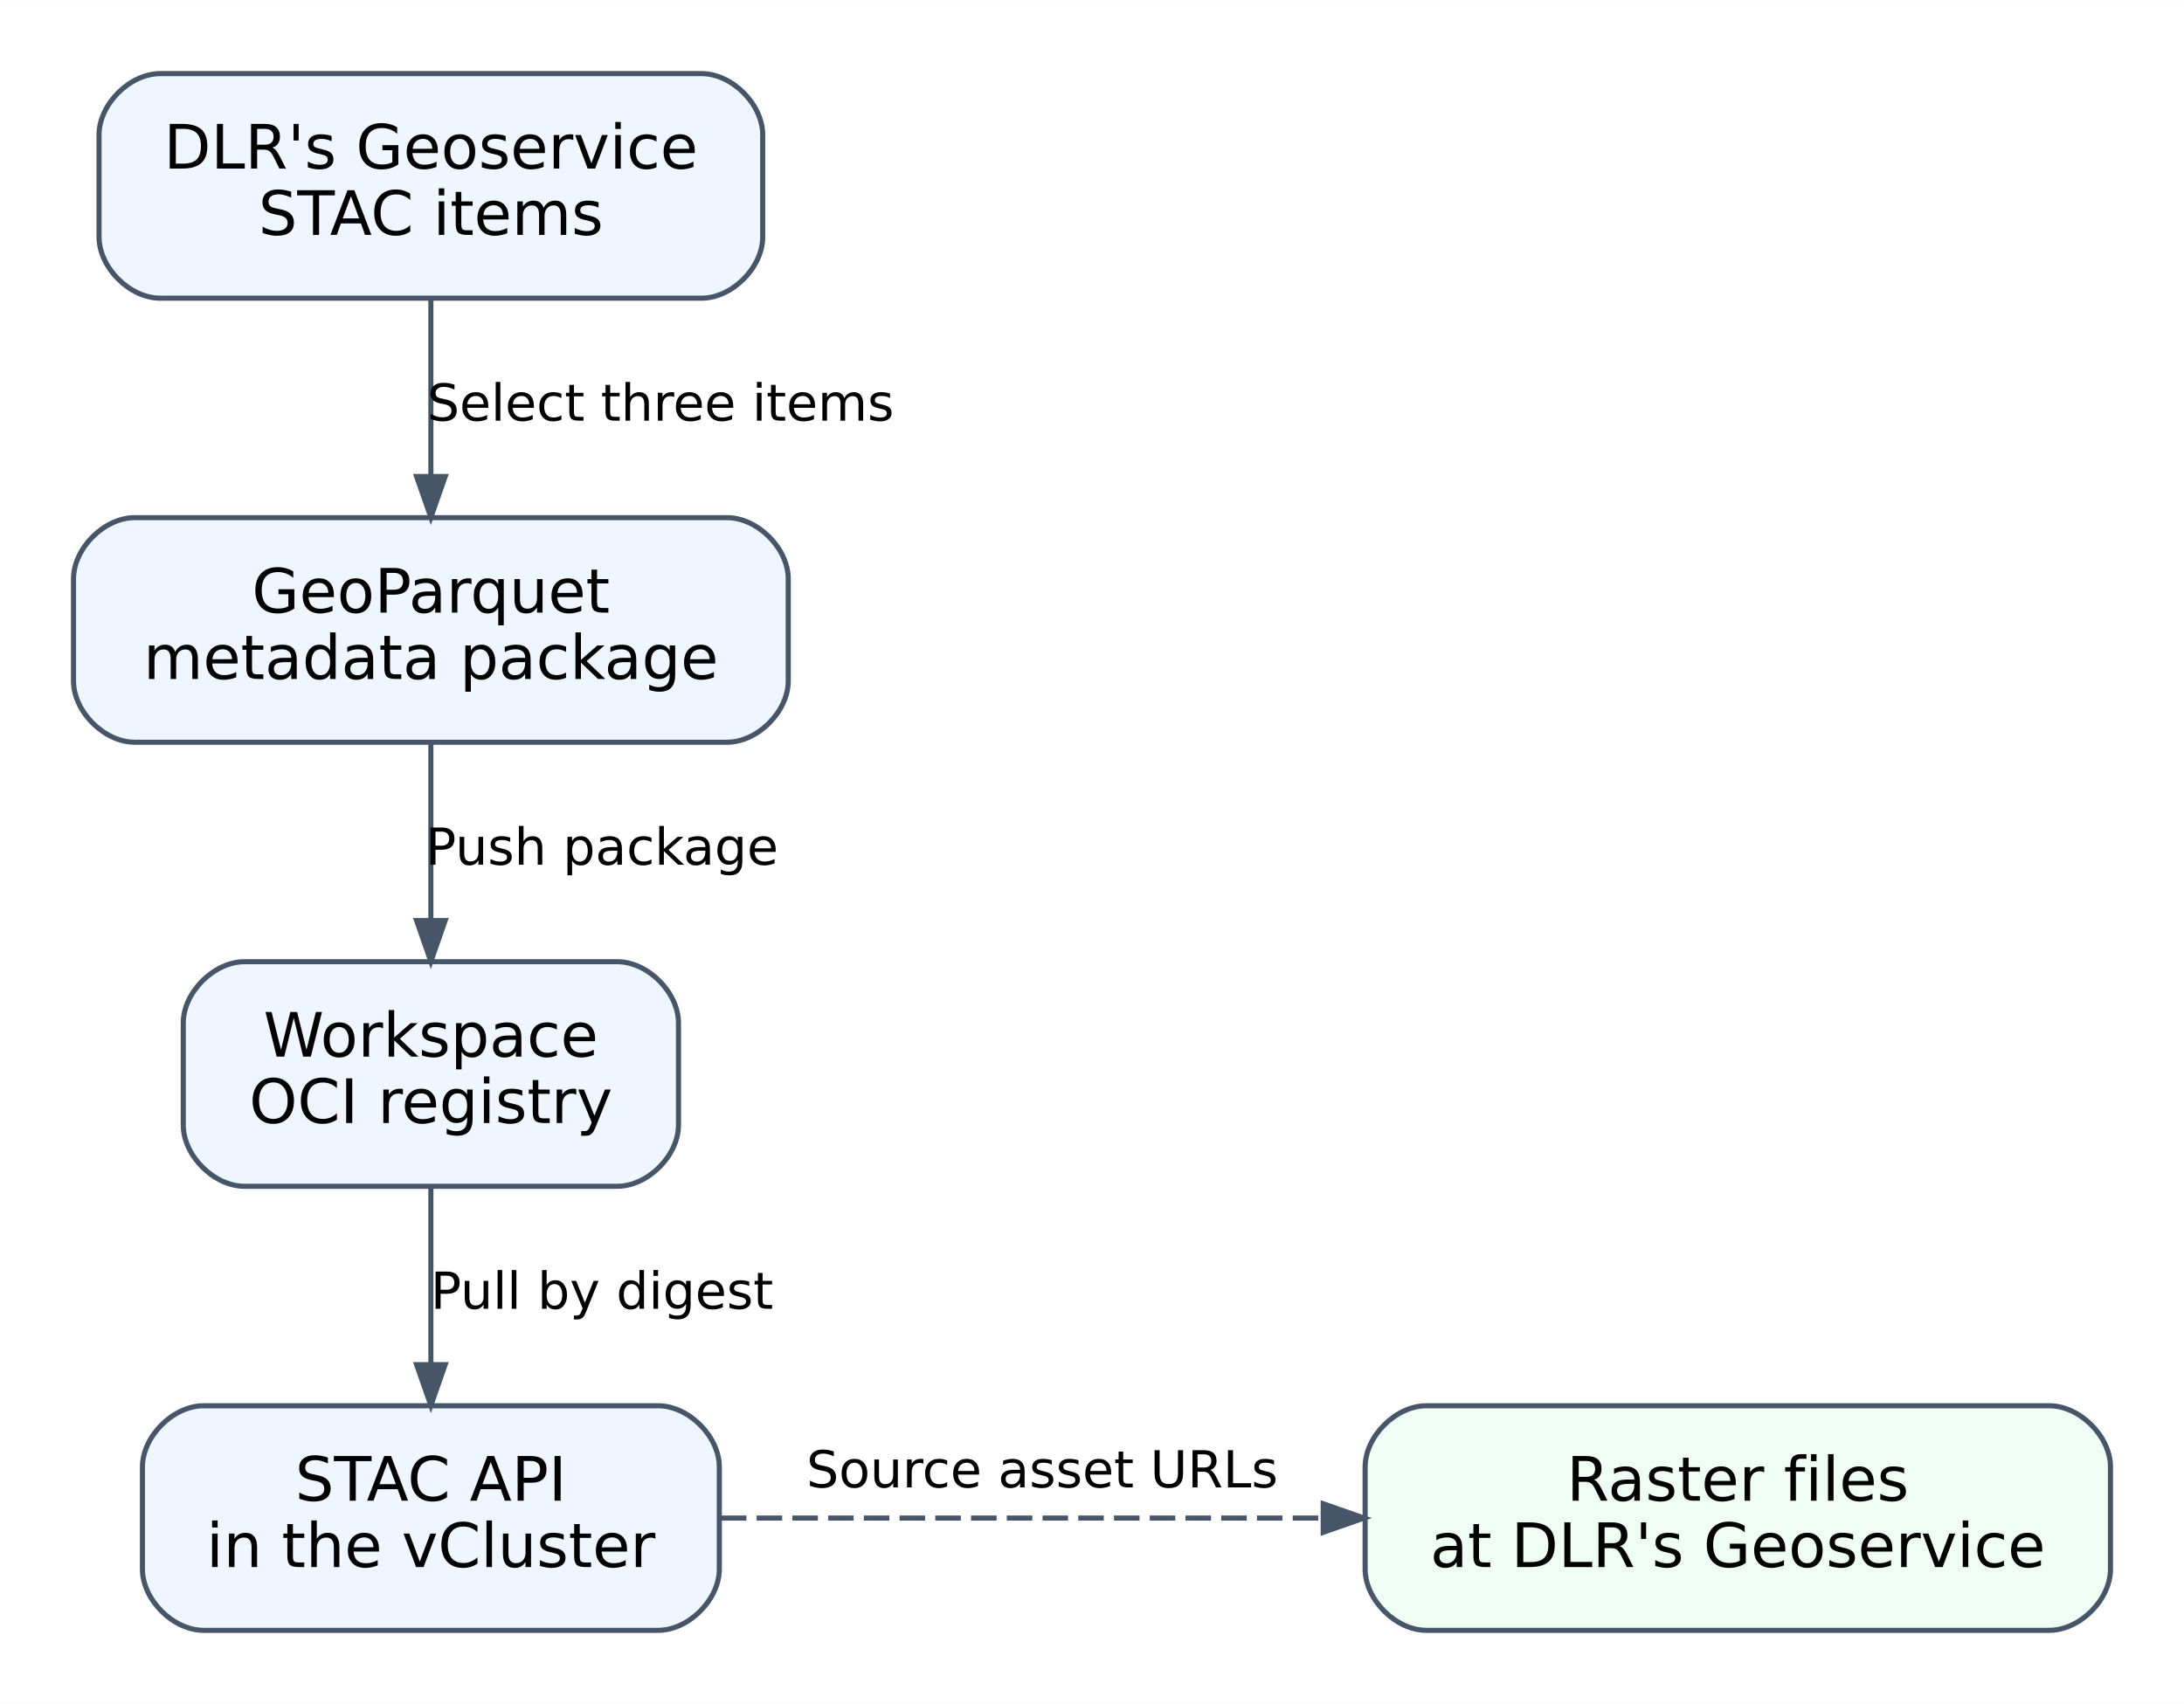
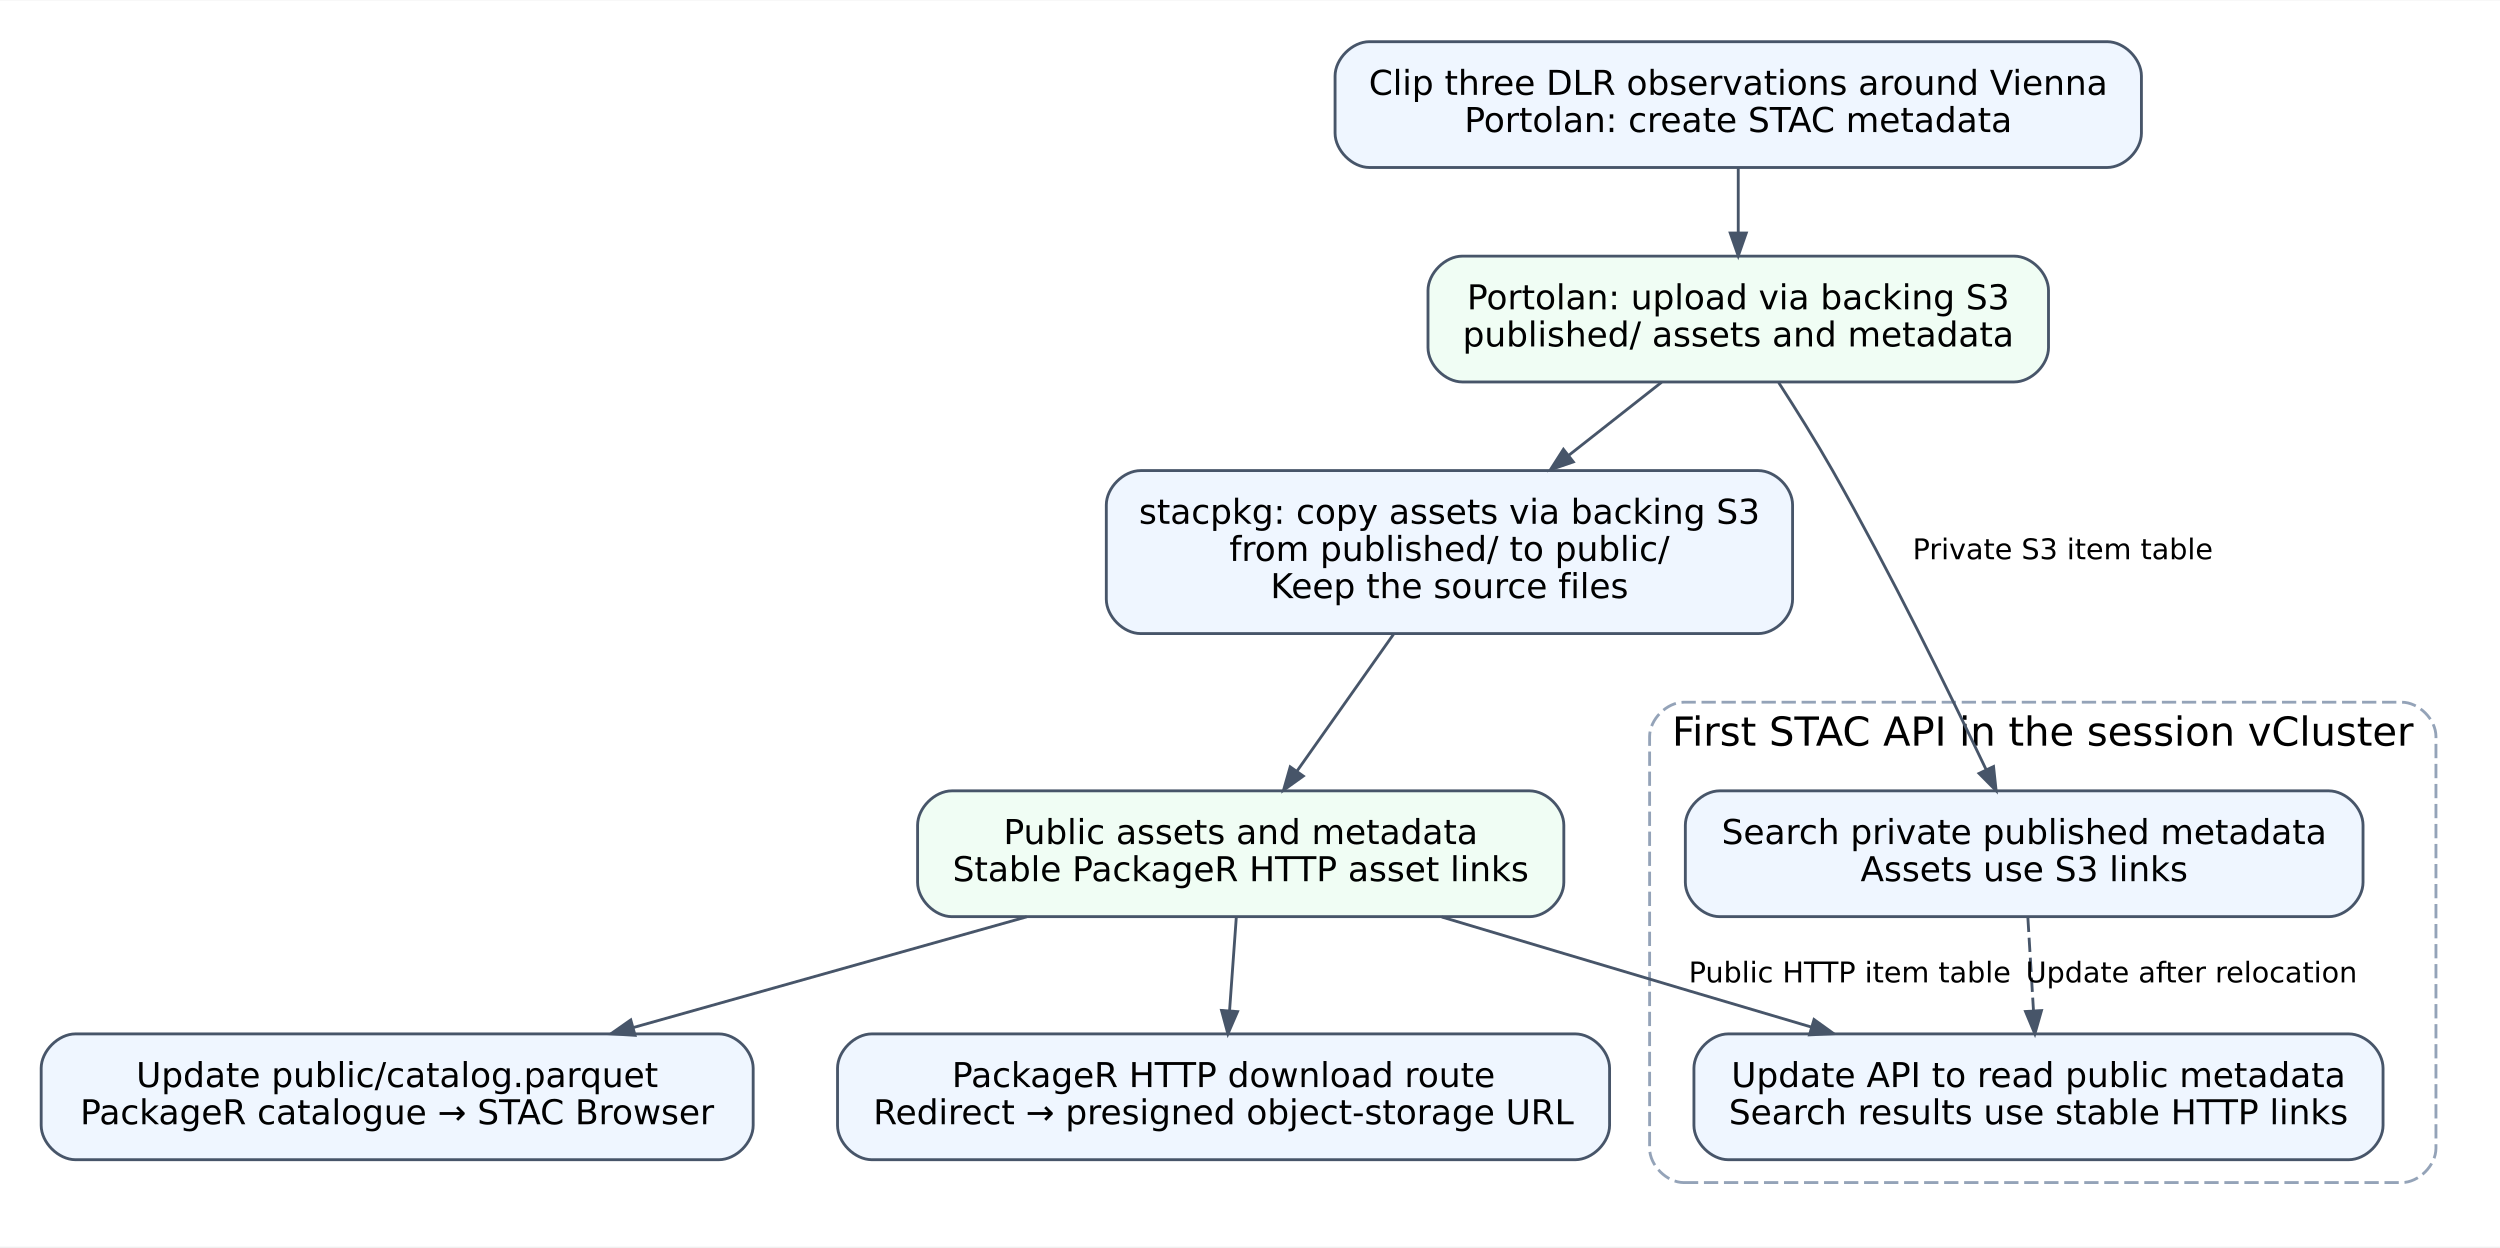
- <svg xmlns="http://www.w3.org/2000/svg" width="428pt" height="334pt" viewBox="0.00 0.00 427.80 333.80">
-   <g id="graph0" class="graph" transform="scale(1 1) rotate(0) translate(14.4 319.4)">
-     <polygon fill="white" stroke="transparent" points="-14.4,14.4 -14.4,-319.4 413.4,-319.4 413.4,14.4 -14.4,14.4" />
+ <svg xmlns="http://www.w3.org/2000/svg" width="874pt" height="436pt" viewBox="0.00 0.00 874.30 435.80">
+   <g id="graph0" class="graph" transform="scale(1 1) rotate(0) translate(14.4 421.4)">
+     <polygon fill="white" stroke="transparent" points="-14.4,14.4 -14.4,-421.4 859.9,-421.4 859.9,14.4 -14.4,14.4" />
+     <g id="clust1" class="cluster">
+       <path fill="white" stroke="#94a3b8" stroke-dasharray="5,2" d="M574.5,-8C574.5,-8 825.5,-8 825.5,-8 831.5,-8 837.5,-14 837.5,-20 837.5,-20 837.5,-164 837.5,-164 837.5,-170 831.5,-176 825.5,-176 825.5,-176 574.5,-176 574.5,-176 568.5,-176 562.5,-170 562.5,-164 562.5,-164 562.5,-20 562.5,-20 562.5,-14 568.5,-8 574.5,-8" />
+       <text text-anchor="middle" x="700" y="-160.8" font-family="DejaVu Sans" font-size="14.00">First STAC API in the session vCluster</text>
+     </g>
    <g id="node1" class="node">
-       <path fill="#eff6ff" stroke="#475569" d="M123,-305C123,-305 17,-305 17,-305 11,-305 5,-299 5,-293 5,-293 5,-273 5,-273 5,-267 11,-261 17,-261 17,-261 123,-261 123,-261 129,-261 135,-267 135,-273 135,-273 135,-293 135,-293 135,-299 129,-305 123,-305" />
-       <text text-anchor="middle" x="70" y="-286.4" font-family="DejaVu Sans" font-size="12.00">DLR's Geoservice</text>
-       <text text-anchor="middle" x="70" y="-273.4" font-family="DejaVu Sans" font-size="12.00">STAC items</text>
+       <path fill="#eff6ff" stroke="#475569" d="M722.5,-407C722.5,-407 464.5,-407 464.5,-407 458.5,-407 452.5,-401 452.5,-395 452.5,-395 452.5,-375 452.5,-375 452.5,-369 458.5,-363 464.5,-363 464.5,-363 722.5,-363 722.5,-363 728.5,-363 734.5,-369 734.5,-375 734.5,-375 734.5,-395 734.5,-395 734.5,-401 728.5,-407 722.5,-407" />
+       <text text-anchor="middle" x="593.5" y="-388.4" font-family="DejaVu Sans" font-size="12.00">Clip three DLR observations around Vienna</text>
+       <text text-anchor="middle" x="593.5" y="-375.4" font-family="DejaVu Sans" font-size="12.00">Portolan: create STAC metadata</text>
    </g>
    <g id="node2" class="node">
-       <path fill="#eff6ff" stroke="#475569" d="M128,-218C128,-218 12,-218 12,-218 6,-218 0,-212 0,-206 0,-206 0,-186 0,-186 0,-180 6,-174 12,-174 12,-174 128,-174 128,-174 134,-174 140,-180 140,-186 140,-186 140,-206 140,-206 140,-212 134,-218 128,-218" />
-       <text text-anchor="middle" x="70" y="-199.4" font-family="DejaVu Sans" font-size="12.00">GeoParquet</text>
-       <text text-anchor="middle" x="70" y="-186.4" font-family="DejaVu Sans" font-size="12.00">metadata package</text>
+       <path fill="#f0fdf4" stroke="#475569" d="M690,-332C690,-332 497,-332 497,-332 491,-332 485,-326 485,-320 485,-320 485,-300 485,-300 485,-294 491,-288 497,-288 497,-288 690,-288 690,-288 696,-288 702,-294 702,-300 702,-300 702,-320 702,-320 702,-326 696,-332 690,-332" />
+       <text text-anchor="middle" x="593.5" y="-313.4" font-family="DejaVu Sans" font-size="12.00">Portolan: upload via backing S3</text>
+       <text text-anchor="middle" x="593.5" y="-300.4" font-family="DejaVu Sans" font-size="12.00">published/ assets and metadata</text>
+     </g>
+     <g id="edge2" class="edge">
+       <path fill="none" stroke="#475569" d="M593.5,-362.89C593.5,-355.77 593.5,-347.71 593.5,-340.09" />
+       <polygon fill="#475569" stroke="#475569" points="596.3,-340.07 593.5,-332.07 590.7,-340.07 596.3,-340.07" />
+     </g>
+     <g id="node3" class="node">
+       <path fill="#eff6ff" stroke="#475569" d="M600.5,-257C600.5,-257 384.5,-257 384.5,-257 378.5,-257 372.5,-251 372.5,-245 372.5,-245 372.5,-212 372.5,-212 372.5,-206 378.5,-200 384.5,-200 384.5,-200 600.5,-200 600.5,-200 606.5,-200 612.5,-206 612.5,-212 612.5,-212 612.5,-245 612.5,-245 612.5,-251 606.5,-257 600.5,-257" />
+       <text text-anchor="middle" x="492.5" y="-238.4" font-family="DejaVu Sans" font-size="12.00">stacpkg: copy assets via backing S3</text>
+       <text text-anchor="middle" x="492.5" y="-225.4" font-family="DejaVu Sans" font-size="12.00">from published/ to public/</text>
+       <text text-anchor="middle" x="492.5" y="-212.4" font-family="DejaVu Sans" font-size="12.00">Keep the source files</text>
+     </g>
+     <g id="edge3" class="edge">
+       <path fill="none" stroke="#475569" d="M566.7,-287.9C556.73,-280.06 545.17,-270.96 534.19,-262.32" />
+       <polygon fill="#475569" stroke="#475569" points="535.82,-260.04 527.8,-257.29 532.36,-264.44 535.82,-260.04" />
+     </g>
+     <g id="node7" class="node">
+       <path fill="#eff6ff" stroke="#475569" d="M800,-145C800,-145 587,-145 587,-145 581,-145 575,-139 575,-133 575,-133 575,-113 575,-113 575,-107 581,-101 587,-101 587,-101 800,-101 800,-101 806,-101 812,-107 812,-113 812,-113 812,-133 812,-133 812,-139 806,-145 800,-145" />
+       <text text-anchor="middle" x="693.5" y="-126.4" font-family="DejaVu Sans" font-size="12.00">Search private published metadata</text>
+       <text text-anchor="middle" x="693.5" y="-113.4" font-family="DejaVu Sans" font-size="12.00">Assets use S3 links</text>
+     </g>
+     <g id="edge5" class="edge">
+       <path fill="none" stroke="#475569" d="M607.63,-287.79C613.66,-278.47 620.64,-267.32 626.5,-257 646.56,-221.65 667.25,-179.55 680.23,-152.33" />
+       <polygon fill="#475569" stroke="#475569" points="682.78,-153.5 683.68,-145.07 677.72,-151.09 682.78,-153.5" />
+       <text text-anchor="middle" x="707" y="-226" font-family="DejaVu Sans" font-size="10.00">Private S3 item table</text>
+     </g>
+     <g id="node4" class="node">
+       <path fill="#f0fdf4" stroke="#475569" d="M520.5,-145C520.5,-145 318.5,-145 318.5,-145 312.5,-145 306.5,-139 306.5,-133 306.5,-133 306.5,-113 306.5,-113 306.5,-107 312.5,-101 318.5,-101 318.5,-101 520.5,-101 520.5,-101 526.5,-101 532.5,-107 532.5,-113 532.5,-113 532.5,-133 532.5,-133 532.5,-139 526.5,-145 520.5,-145" />
+       <text text-anchor="middle" x="419.5" y="-126.4" font-family="DejaVu Sans" font-size="12.00">Public assets and metadata</text>
+       <text text-anchor="middle" x="419.5" y="-113.4" font-family="DejaVu Sans" font-size="12.00">Stable PackageR HTTP asset links</text>
+     </g>
+     <g id="edge4" class="edge">
+       <path fill="none" stroke="#475569" d="M472.94,-199.76C462.46,-184.91 449.6,-166.67 439.11,-151.81" />
+       <polygon fill="#475569" stroke="#475569" points="441.38,-150.17 434.48,-145.24 436.81,-153.39 441.38,-150.17" />
+     </g>
+     <g id="node5" class="node">
+       <path fill="#eff6ff" stroke="#475569" d="M237,-60C237,-60 12,-60 12,-60 6,-60 0,-54 0,-48 0,-48 0,-28 0,-28 0,-22 6,-16 12,-16 12,-16 237,-16 237,-16 243,-16 249,-22 249,-28 249,-28 249,-48 249,-48 249,-54 243,-60 237,-60" />
+       <text text-anchor="middle" x="124.5" y="-41.4" font-family="DejaVu Sans" font-size="12.00">Update public/catalog.parquet</text>
+       <text text-anchor="middle" x="124.5" y="-28.4" font-family="DejaVu Sans" font-size="12.00">PackageR catalogue → STAC Browser</text>
+     </g>
+     <g id="edge7" class="edge">
+       <path fill="none" stroke="#475569" d="M344.68,-100.95C302.74,-89.15 250.34,-74.41 207.19,-62.26" />
+       <polygon fill="#475569" stroke="#475569" points="207.7,-59.5 199.24,-60.03 206.19,-64.89 207.7,-59.5" />
+     </g>
+     <g id="node6" class="node">
+       <path fill="#eff6ff" stroke="#475569" d="M536.5,-60C536.5,-60 290.5,-60 290.5,-60 284.5,-60 278.5,-54 278.5,-48 278.5,-48 278.5,-28 278.5,-28 278.5,-22 284.5,-16 290.5,-16 290.5,-16 536.5,-16 536.5,-16 542.5,-16 548.5,-22 548.5,-28 548.5,-28 548.5,-48 548.5,-48 548.5,-54 542.5,-60 536.5,-60" />
+       <text text-anchor="middle" x="413.5" y="-41.4" font-family="DejaVu Sans" font-size="12.00">PackageR HTTP download route</text>
+       <text text-anchor="middle" x="413.5" y="-28.4" font-family="DejaVu Sans" font-size="12.00">Redirect → presigned object-storage URL</text>
+     </g>
+     <g id="edge8" class="edge">
+       <path fill="none" stroke="#475569" d="M417.95,-100.63C417.24,-90.77 416.39,-78.92 415.61,-68.25" />
+       <polygon fill="#475569" stroke="#475569" points="418.39,-67.79 415.02,-60.01 412.8,-68.2 418.39,-67.79" />
+     </g>
+     <g id="node8" class="node">
+       <path fill="#eff6ff" stroke="#475569" d="M807,-60C807,-60 590,-60 590,-60 584,-60 578,-54 578,-48 578,-48 578,-28 578,-28 578,-22 584,-16 590,-16 590,-16 807,-16 807,-16 813,-16 819,-22 819,-28 819,-28 819,-48 819,-48 819,-54 813,-60 807,-60" />
+       <text text-anchor="middle" x="698.5" y="-41.4" font-family="DejaVu Sans" font-size="12.00">Update API to read public metadata</text>
+       <text text-anchor="middle" x="698.5" y="-28.4" font-family="DejaVu Sans" font-size="12.00">Search results use stable HTTP links</text>
+     </g>
+     <g id="edge6" class="edge">
+       <path fill="none" stroke="#475569" d="M489.82,-100.88C516.91,-92.77 548.14,-83.43 576.5,-75 590.25,-70.91 604.88,-66.58 619.06,-62.39" />
+       <polygon fill="#475569" stroke="#475569" points="620,-65.03 626.88,-60.08 618.41,-59.66 620,-65.03" />
+       <text text-anchor="middle" x="632.5" y="-78" font-family="DejaVu Sans" font-size="10.00">Public HTTP item table</text>
    </g>
    <g id="edge1" class="edge">
-       <path fill="none" stroke="#475569" d="M70,-260.99C70,-250.47 70,-237.56 70,-226.1" />
-       <polygon fill="#475569" stroke="#475569" points="72.8,-226.06 70,-218.06 67.2,-226.06 72.8,-226.06" />
-       <text text-anchor="middle" x="115" y="-237" font-family="DejaVu Sans" font-size="10.00">Select three items</text>
-     </g>
-     <g id="node3" class="node">
-       <path fill="#eff6ff" stroke="#475569" d="M106.5,-131C106.5,-131 33.5,-131 33.5,-131 27.5,-131 21.5,-125 21.5,-119 21.5,-119 21.5,-99 21.5,-99 21.5,-93 27.5,-87 33.5,-87 33.5,-87 106.5,-87 106.5,-87 112.5,-87 118.5,-93 118.5,-99 118.5,-99 118.5,-119 118.5,-119 118.5,-125 112.5,-131 106.5,-131" />
-       <text text-anchor="middle" x="70" y="-112.4" font-family="DejaVu Sans" font-size="12.00">Workspace</text>
-       <text text-anchor="middle" x="70" y="-99.4" font-family="DejaVu Sans" font-size="12.00">OCI registry</text>
-     </g>
-     <g id="edge2" class="edge">
-       <path fill="none" stroke="#475569" d="M70,-173.99C70,-163.47 70,-150.56 70,-139.1" />
-       <polygon fill="#475569" stroke="#475569" points="72.8,-139.06 70,-131.06 67.2,-139.06 72.8,-139.06" />
-       <text text-anchor="middle" x="103.5" y="-150" font-family="DejaVu Sans" font-size="10.00">Push package</text>
-     </g>
-     <g id="node4" class="node">
-       <path fill="#eff6ff" stroke="#475569" d="M114.5,-44C114.5,-44 25.5,-44 25.5,-44 19.5,-44 13.5,-38 13.5,-32 13.5,-32 13.5,-12 13.5,-12 13.5,-6 19.5,0 25.5,0 25.5,0 114.5,0 114.5,0 120.5,0 126.5,-6 126.5,-12 126.5,-12 126.5,-32 126.5,-32 126.5,-38 120.5,-44 114.5,-44" />
-       <text text-anchor="middle" x="70" y="-25.4" font-family="DejaVu Sans" font-size="12.00">STAC API</text>
-       <text text-anchor="middle" x="70" y="-12.4" font-family="DejaVu Sans" font-size="12.00">in the vCluster</text>
-     </g>
-     <g id="edge3" class="edge">
-       <path fill="none" stroke="#475569" d="M70,-86.99C70,-76.47 70,-63.56 70,-52.1" />
-       <polygon fill="#475569" stroke="#475569" points="72.8,-52.06 70,-44.06 67.2,-52.06 72.8,-52.06" />
-       <text text-anchor="middle" x="103.5" y="-63" font-family="DejaVu Sans" font-size="10.00">Pull by digest</text>
-     </g>
-     <g id="node5" class="node">
-       <path fill="#f0fdf4" stroke="#475569" d="M387,-44C387,-44 265,-44 265,-44 259,-44 253,-38 253,-32 253,-32 253,-12 253,-12 253,-6 259,0 265,0 265,0 387,0 387,0 393,0 399,-6 399,-12 399,-12 399,-32 399,-32 399,-38 393,-44 387,-44" />
-       <text text-anchor="middle" x="326" y="-25.4" font-family="DejaVu Sans" font-size="12.00">Raster files</text>
-       <text text-anchor="middle" x="326" y="-12.4" font-family="DejaVu Sans" font-size="12.00">at DLR's Geoservice</text>
-     </g>
-     <g id="edge4" class="edge">
-       <path fill="none" stroke="#475569" stroke-dasharray="5,2" d="M126.81,-22C161.47,-22 206.33,-22 244.71,-22" />
-       <polygon fill="#475569" stroke="#475569" points="244.79,-24.8 252.79,-22 244.79,-19.2 244.79,-24.8" />
-       <text text-anchor="middle" x="189.75" y="-28" font-family="DejaVu Sans" font-size="10.00">Source asset URLs</text>
+       <path fill="none" stroke="#475569" stroke-dasharray="5,2" d="M694.79,-100.63C695.38,-90.77 696.1,-78.92 696.74,-68.25" />
+       <polygon fill="#475569" stroke="#475569" points="699.55,-68.17 697.23,-60.01 693.96,-67.83 699.55,-68.17" />
+       <text text-anchor="middle" x="752" y="-78" font-family="DejaVu Sans" font-size="10.00">Update after relocation</text>
    </g>
  </g>
</svg>
